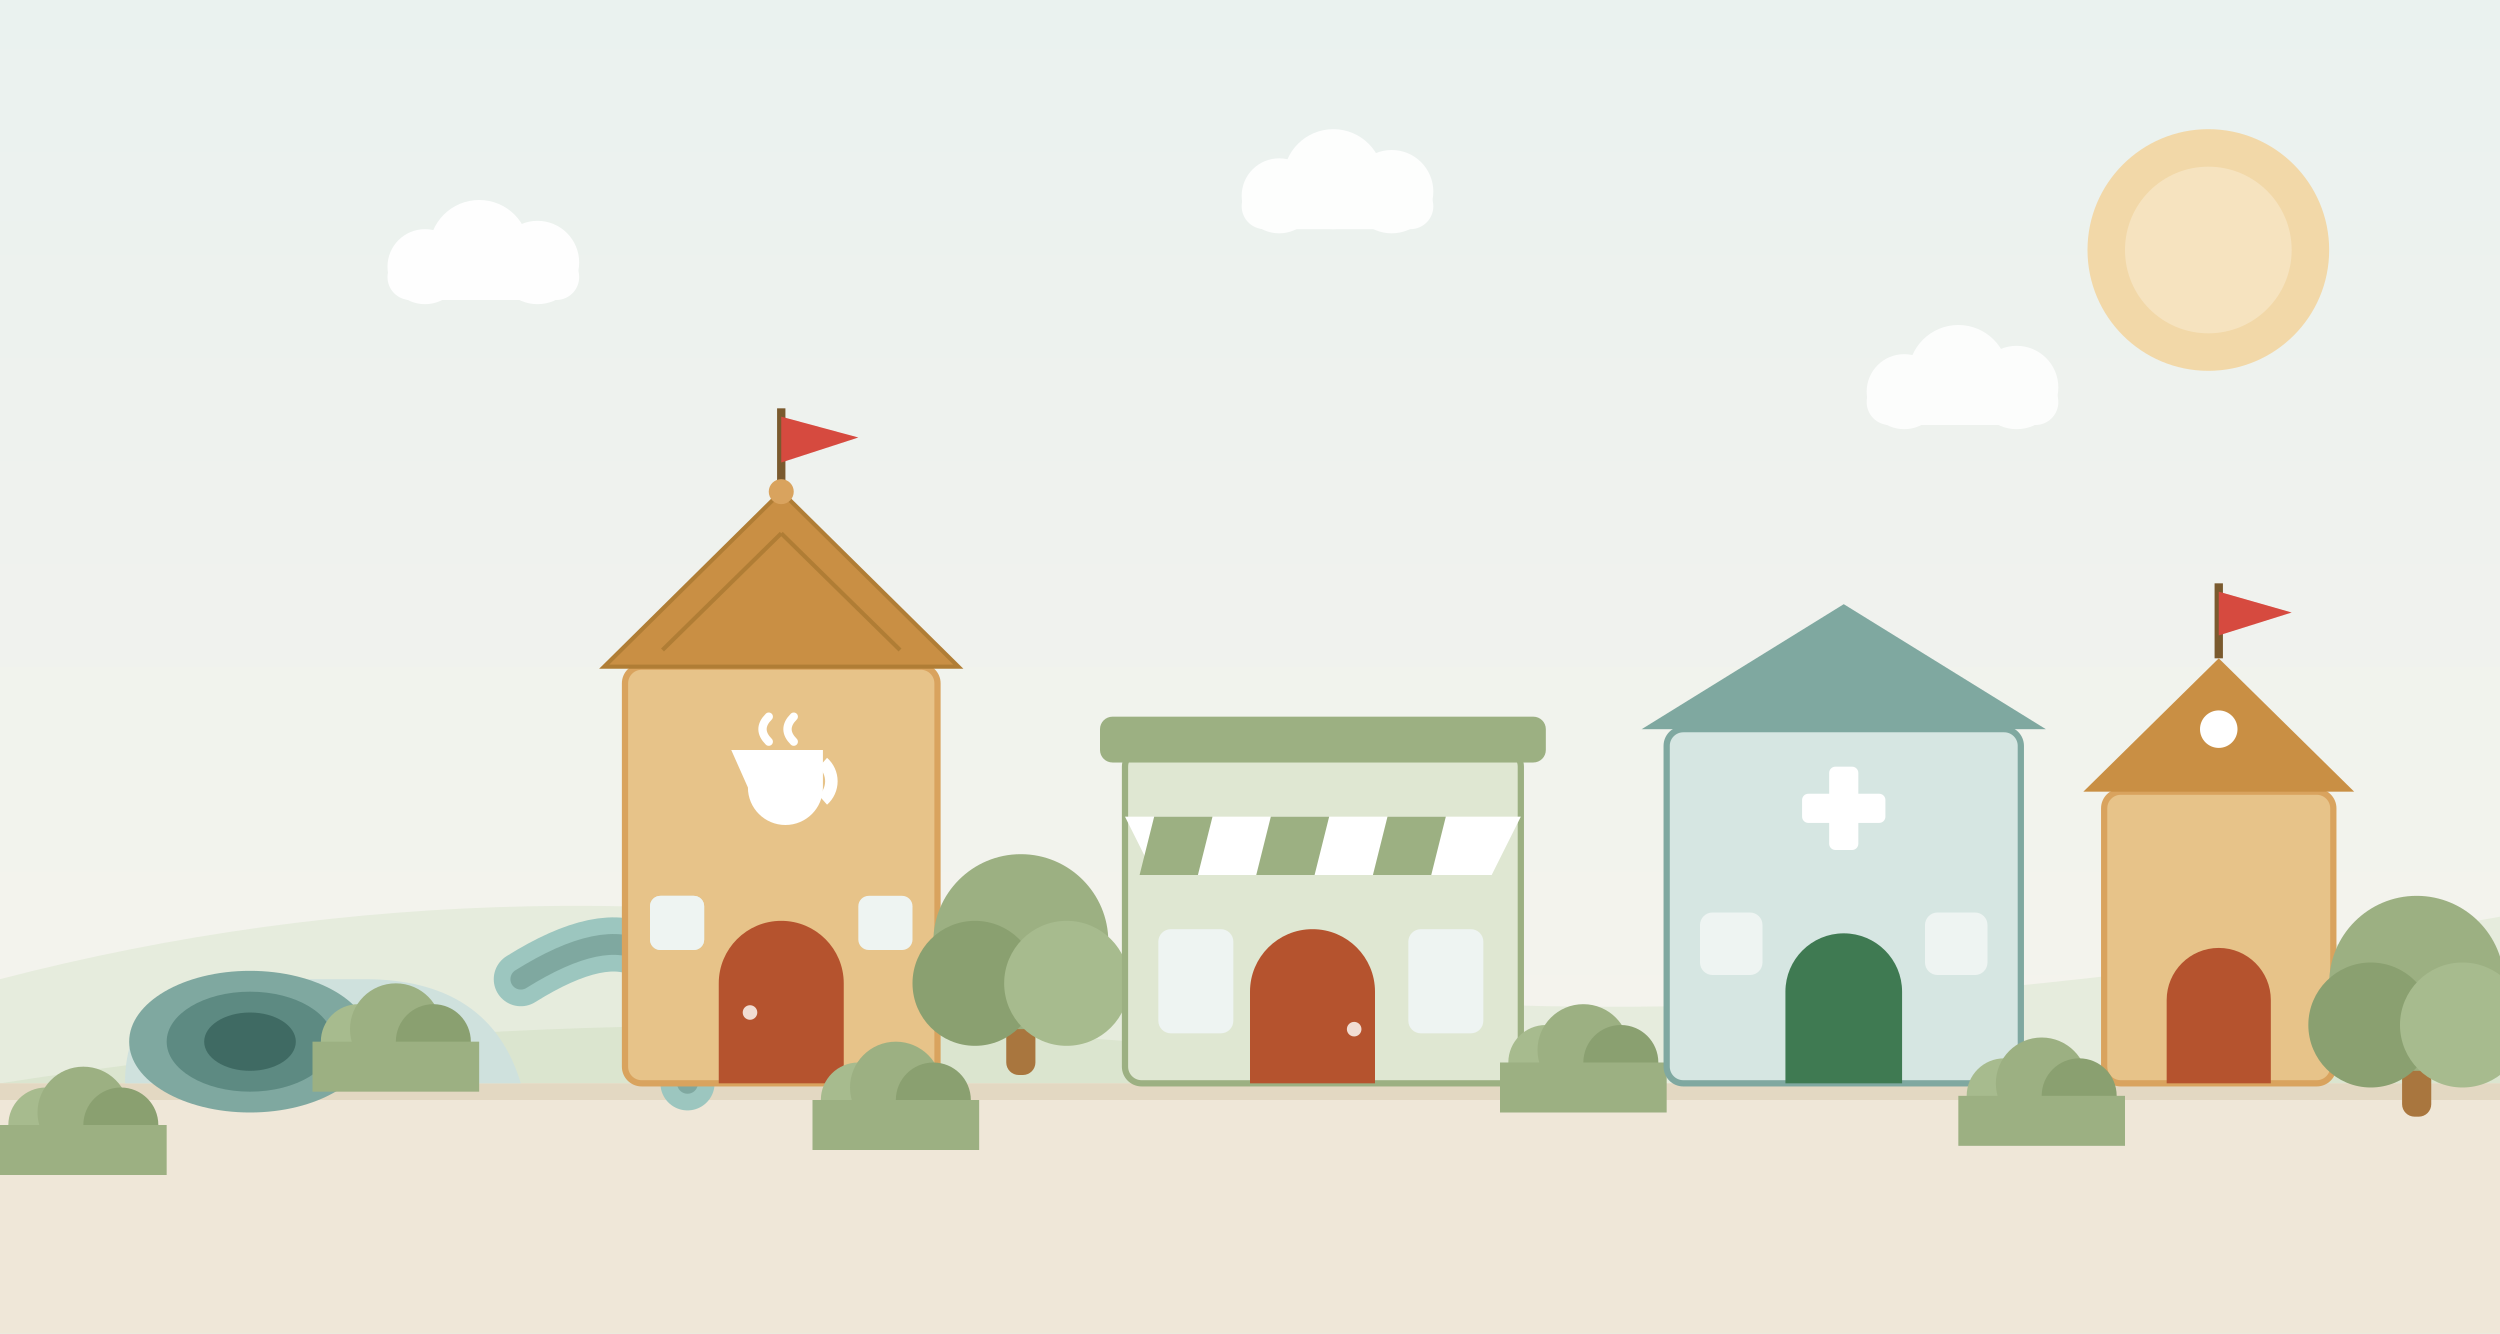
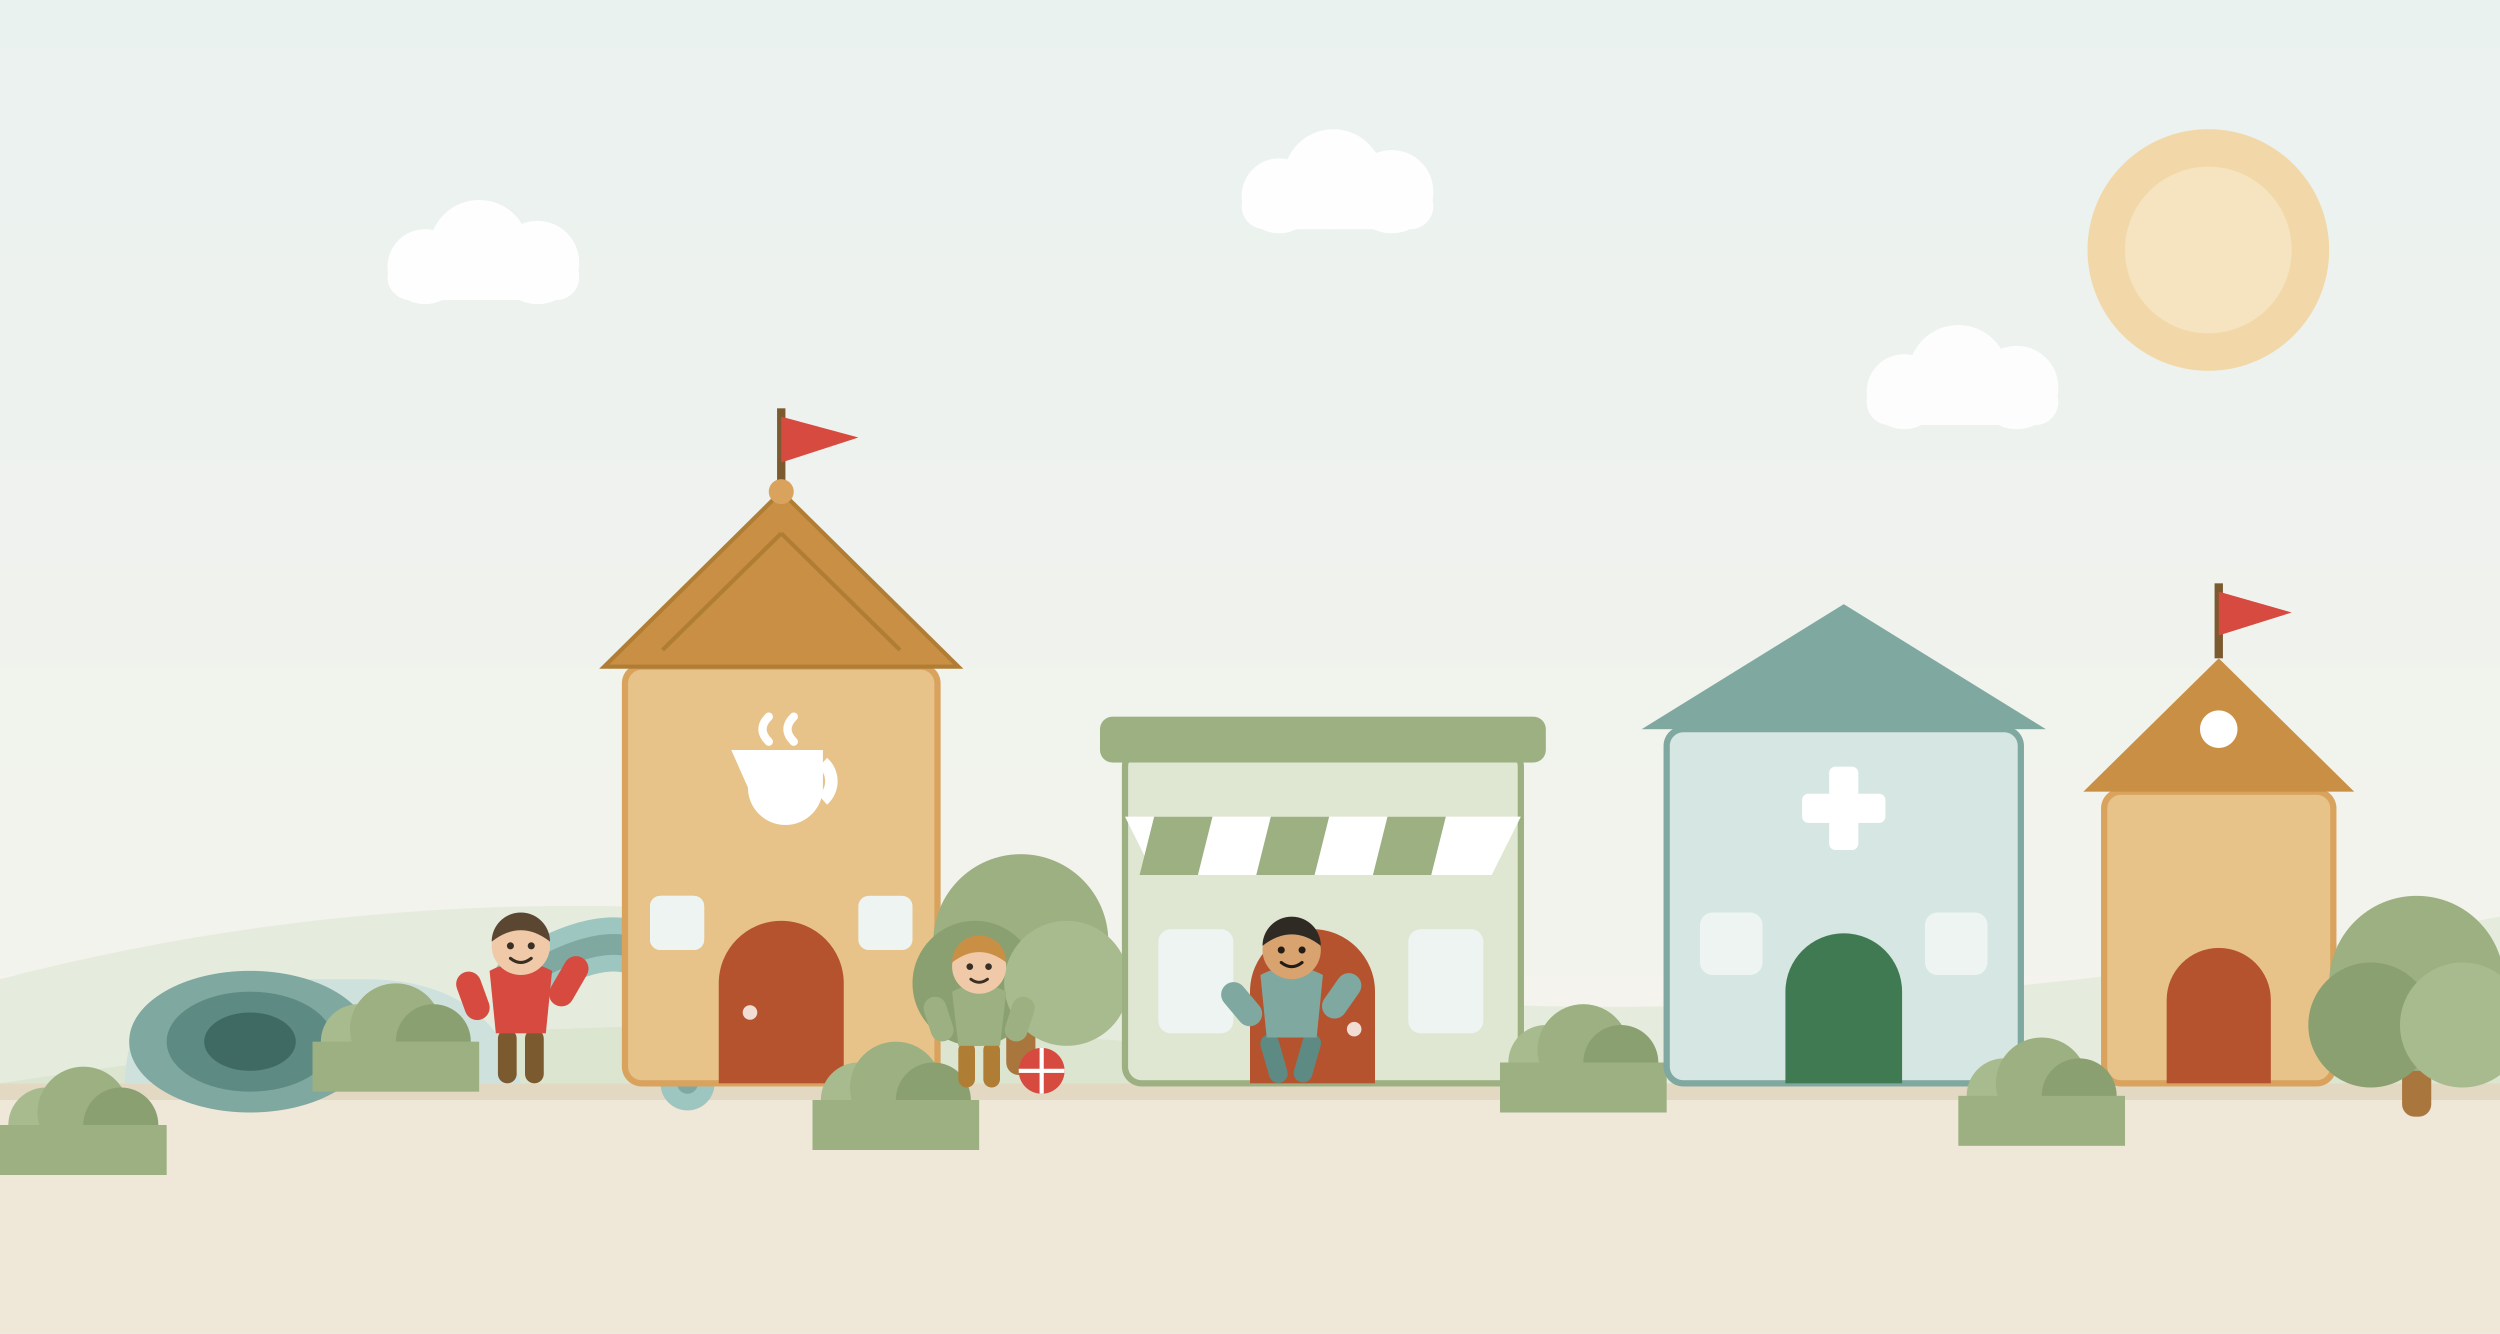
<svg xmlns="http://www.w3.org/2000/svg" viewBox="0 0 1200 640" role="img" aria-label="An illustrated little town skyline with a play tunnel, café, grocery, hospital and a flagged tower among trees and bushes.">
  <defs>
    <linearGradient id="sky" x1="0" y1="0" x2="0" y2="1">
      <stop offset="0" stop-color="#eaf2ef" />
      <stop offset="1" stop-color="#F7F3EC" />
    </linearGradient>
    <g id="tree">
      <rect x="-7" y="40" width="14" height="46" rx="6" fill="#a9763e" />
      <circle cx="0" cy="22" r="42" fill="#9CB082" />
      <circle cx="-22" cy="42" r="30" fill="#8aa070" />
      <circle cx="22" cy="42" r="30" fill="#a7bb8e" />
    </g>
    <g id="bush">
      <circle cx="-18" cy="0" r="18" fill="#a7bb8e" />
      <circle cx="0" cy="-6" r="22" fill="#9CB082" />
      <circle cx="18" cy="0" r="18" fill="#8aa070" />
      <rect x="-40" y="0" width="80" height="24" fill="#9CB082" />
    </g>
    <g id="cloud">
      <circle cx="0" cy="0" r="24" fill="#ffffff" />
      <circle cx="28" cy="6" r="20" fill="#ffffff" />
      <circle cx="-26" cy="8" r="18" fill="#ffffff" />
      <rect x="-44" y="2" width="92" height="22" rx="11" fill="#ffffff" />
    </g>
  </defs>
  <rect width="1200" height="640" fill="url(#sky)" />
  <circle cx="1060" cy="120" r="58" fill="#f2d8a8" />
  <circle cx="1060" cy="120" r="40" fill="#f6e3bf" />
  <use href="#cloud" x="230" y="120" opacity="0.95" />
  <use href="#cloud" x="640" y="86" opacity="0.9" />
  <use href="#cloud" x="940" y="180" opacity="0.85" />
  <path d="M0 470 Q 250 405 520 460 T 1200 440 V640 H0 Z" fill="#e6ecdd" />
  <path d="M0 520 Q 320 470 640 510 T 1200 500 V640 H0 Z" fill="#dbe5cf" />
  <rect x="0" y="520" width="1200" height="120" fill="#efe7d8" />
  <rect x="0" y="520" width="1200" height="8" fill="#e3d8c2" />
  <g>
    <path d="M250 520 Q235 470 175 470 L120 470 Q60 470 60 520 Z" fill="#cfe1dd" />
    <ellipse cx="120" cy="500" rx="58" ry="34" fill="#7FA8A0" />
    <ellipse cx="120" cy="500" rx="40" ry="24" fill="#5d8a82" />
    <ellipse cx="120" cy="500" rx="22" ry="14" fill="#3f6a63" />
    <path d="M250 470 Q330 420 330 520" fill="none" stroke="#9cc6bf" stroke-width="26" stroke-linecap="round" />
    <path d="M250 470 Q330 420 330 520" fill="none" stroke="#7FA8A0" stroke-width="10" stroke-linecap="round" />
    <use href="#bush" x="190" y="500" />
  </g>
  <g>
    <rect x="300" y="320" width="150" height="200" rx="8" fill="#e7c389" />
    <rect x="300" y="320" width="150" height="200" rx="8" fill="none" stroke="#d9a35e" stroke-width="3" />
    <polygon points="290,320 375,236 460,320" fill="#c98f44" />
    <polygon points="290,320 375,236 460,320" fill="none" stroke="#b07d35" stroke-width="2" />
    <line x1="318" y1="312" x2="375" y2="256" stroke="#b07d35" stroke-width="2" />
    <line x1="432" y1="312" x2="375" y2="256" stroke="#b07d35" stroke-width="2" />
    <line x1="375" y1="236" x2="375" y2="196" stroke="#7a5a2e" stroke-width="4" />
    <path d="M375 200 L412 210 L375 222 Z" fill="#D64A3F" />
    <circle cx="375" cy="236" r="6" fill="#D9A35E" />
    <g transform="translate(375,372)">
      <path d="M-24 -12 H20 V6 a18 18 0 0 1 -36 0 Z" fill="#fff" />
      <path d="M20 -6 a12 12 0 0 1 0 18" fill="none" stroke="#fff" stroke-width="6" />
      <path d="M-6 -28 q-6 6 0 12 M6 -28 q-6 6 0 12" stroke="#fff" stroke-width="4" fill="none" stroke-linecap="round" />
    </g>
    <path d="M340 520 v-48 a30 30 0 0 1 60 0 v48 Z" transform="translate(5,0)" fill="#B5532E" />
    <circle cx="360" cy="486" r="3.5" fill="#f1ddd3" />
    <rect x="312" y="430" width="26" height="26" rx="5" fill="#dcebe8" />
    <rect x="312" y="430" width="26" height="26" rx="5" fill="#eef4f2" />
    <rect x="412" y="430" width="26" height="26" rx="5" fill="#eef4f2" />
  </g>
  <use href="#tree" x="490" y="430" />
  <g>
    <rect x="540" y="360" width="190" height="160" rx="8" fill="#dfe7d2" />
    <rect x="540" y="360" width="190" height="160" rx="8" fill="none" stroke="#9CB082" stroke-width="3" />
    <rect x="528" y="344" width="214" height="22" rx="6" fill="#9CB082" />
    <g>
      <path d="M540 392 H730 L716 420 H554 Z" fill="#ffffff" />
      <path d="M554 392 H582 L575 420 H547 Z" fill="#9CB082" />
      <path d="M610 392 H638 L631 420 H603 Z" fill="#9CB082" />
      <path d="M666 392 H694 L687 420 H659 Z" fill="#9CB082" />
    </g>
    <path d="M600 520 v-44 a30 30 0 0 1 60 0 v44 Z" fill="#B5532E" />
    <circle cx="650" cy="494" r="3.5" fill="#f1ddd3" />
    <rect x="556" y="446" width="36" height="50" rx="6" fill="#eef4f2" />
    <rect x="676" y="446" width="36" height="50" rx="6" fill="#eef4f2" />
  </g>
  <use href="#bush" x="760" y="510" />
  <g>
    <rect x="800" y="350" width="170" height="170" rx="8" fill="#d6e6e2" />
    <rect x="800" y="350" width="170" height="170" rx="8" fill="none" stroke="#7FA8A0" stroke-width="3" />
    <polygon points="788,350 885,290 982,350" fill="#7FA8A0" />
    <g transform="translate(885,388)" fill="#fff">
      <rect x="-7" y="-20" width="14" height="40" rx="3" />
      <rect x="-20" y="-7" width="40" height="14" rx="3" />
    </g>
    <path d="M848 520 v-44 a28 28 0 0 1 56 0 v44 Z" transform="translate(9,0)" fill="#3f7a52" />
    <rect x="816" y="438" width="30" height="30" rx="6" fill="#eef4f2" />
    <rect x="924" y="438" width="30" height="30" rx="6" fill="#eef4f2" />
  </g>
  <g>
    <rect x="1010" y="380" width="110" height="140" rx="8" fill="#e7c389" />
    <rect x="1010" y="380" width="110" height="140" rx="8" fill="none" stroke="#d9a35e" stroke-width="3" />
    <polygon points="1000,380 1065,316 1130,380" fill="#c98f44" />
    <line x1="1065" y1="316" x2="1065" y2="280" stroke="#7a5a2e" stroke-width="4" />
    <path d="M1065 284 L1100 294 L1065 305 Z" fill="#D64A3F" />
    <circle cx="1065" cy="350" r="9" fill="#fff" />
    <path d="M1040 520 v-40 a25 25 0 0 1 50 0 v40 Z" fill="#B5532E" />
  </g>
  <use href="#tree" x="1160" y="450" />
  <use href="#bush" x="430" y="528" />
  <use href="#bush" x="980" y="526" />
  <use href="#bush" x="40" y="540" />
+   <g transform="translate(250,520)">
+     <rect x="-11" y="-26" width="9" height="26" rx="4.5" fill="#7a5a2e" />
+     <rect x="2" y="-26" width="9" height="26" rx="4.5" fill="#7a5a2e" />
+     <path d="M-15 -54 Q0 -62 15 -54 L12 -24 H-12 Z" fill="#D64A3F" />
+     <rect x="-29" y="-54" width="12" height="24" rx="6" fill="#D64A3F" transform="rotate(-20 -23 -42)" />
+     <rect x="17" y="-62" width="12" height="26" rx="6" fill="#D64A3F" transform="rotate(30 23 -49)" />
+     <circle cx="0" cy="-66" r="14" fill="#f0c9a8" />
+     <path d="M-14 -68 a14 14 0 0 1 28 0 q-14 -11 -28 0Z" fill="#5b4632" />
+     <circle cx="-5" cy="-66" r="1.7" fill="#3a2f24" />
+     <circle cx="5" cy="-66" r="1.7" fill="#3a2f24" />
+     <path d="M-5 -60 q5 4 10 0" stroke="#3a2f24" stroke-width="1.5" fill="none" stroke-linecap="round" />
+   </g>
+   <g transform="translate(620,520)">
+     <rect x="-13" y="-24" width="9" height="24" rx="4.5" fill="#5d8a82" transform="rotate(-16 -8 -12)" />
+     <rect x="3" y="-24" width="9" height="24" rx="4.5" fill="#5d8a82" transform="rotate(16 8 -12)" />
+     <path d="M-15 -52 Q0 -60 15 -52 L12 -22 H-12 Z" fill="#7FA8A0" />
+     <rect x="-30" y="-50" width="12" height="24" rx="6" fill="#7FA8A0" transform="rotate(-40 -24 -38)" />
+     <rect x="18" y="-54" width="12" height="24" rx="6" fill="#7FA8A0" transform="rotate(35 24 -42)" />
+     <circle cx="0" cy="-64" r="14" fill="#d9a36f" />
+     <path d="M-14 -66 a14 14 0 0 1 28 0 q-14 -11 -28 0Z" fill="#2f2a24" />
+     <circle cx="-5" cy="-64" r="1.7" fill="#221c16" />
+     <circle cx="5" cy="-64" r="1.7" fill="#221c16" />
+     <path d="M-5 -58 q5 4 10 0" stroke="#221c16" stroke-width="1.5" fill="none" stroke-linecap="round" />
+   </g>
+   <g transform="translate(470,522)">
+     <rect x="-10" y="-22" width="8" height="22" rx="4" fill="#b07d35" />
+     <rect x="2" y="-22" width="8" height="22" rx="4" fill="#b07d35" />
+     <path d="M-13 -46 Q0 -53 13 -46 L10 -20 H-10 Z" fill="#9CB082" />
+     <rect x="-25" y="-44" width="11" height="22" rx="5.5" fill="#9CB082" transform="rotate(-18 -19 -33)" />
+     <rect x="14" y="-44" width="11" height="22" rx="5.5" fill="#9CB082" transform="rotate(18 19 -33)" />
+     <circle cx="0" cy="-58" r="13" fill="#f0c9a8" />
+     <path d="M-13 -60 a13 13 0 0 1 26 0 q-13 -10 -26 0Z" fill="#c98f44" />
+     <circle cx="-4.5" cy="-58" r="1.6" fill="#3a2f24" />
+     <circle cx="4.5" cy="-58" r="1.6" fill="#3a2f24" />
+     <path d="M-4 -52 q4 3 8 0" stroke="#3a2f24" stroke-width="1.4" fill="none" stroke-linecap="round" />
+     <circle cx="30" cy="-8" r="11" fill="#D64A3F" />
+     <path d="M19 -8 h22 M30 -19 v22" stroke="#fff" stroke-width="2" />
+   </g>
</svg>
